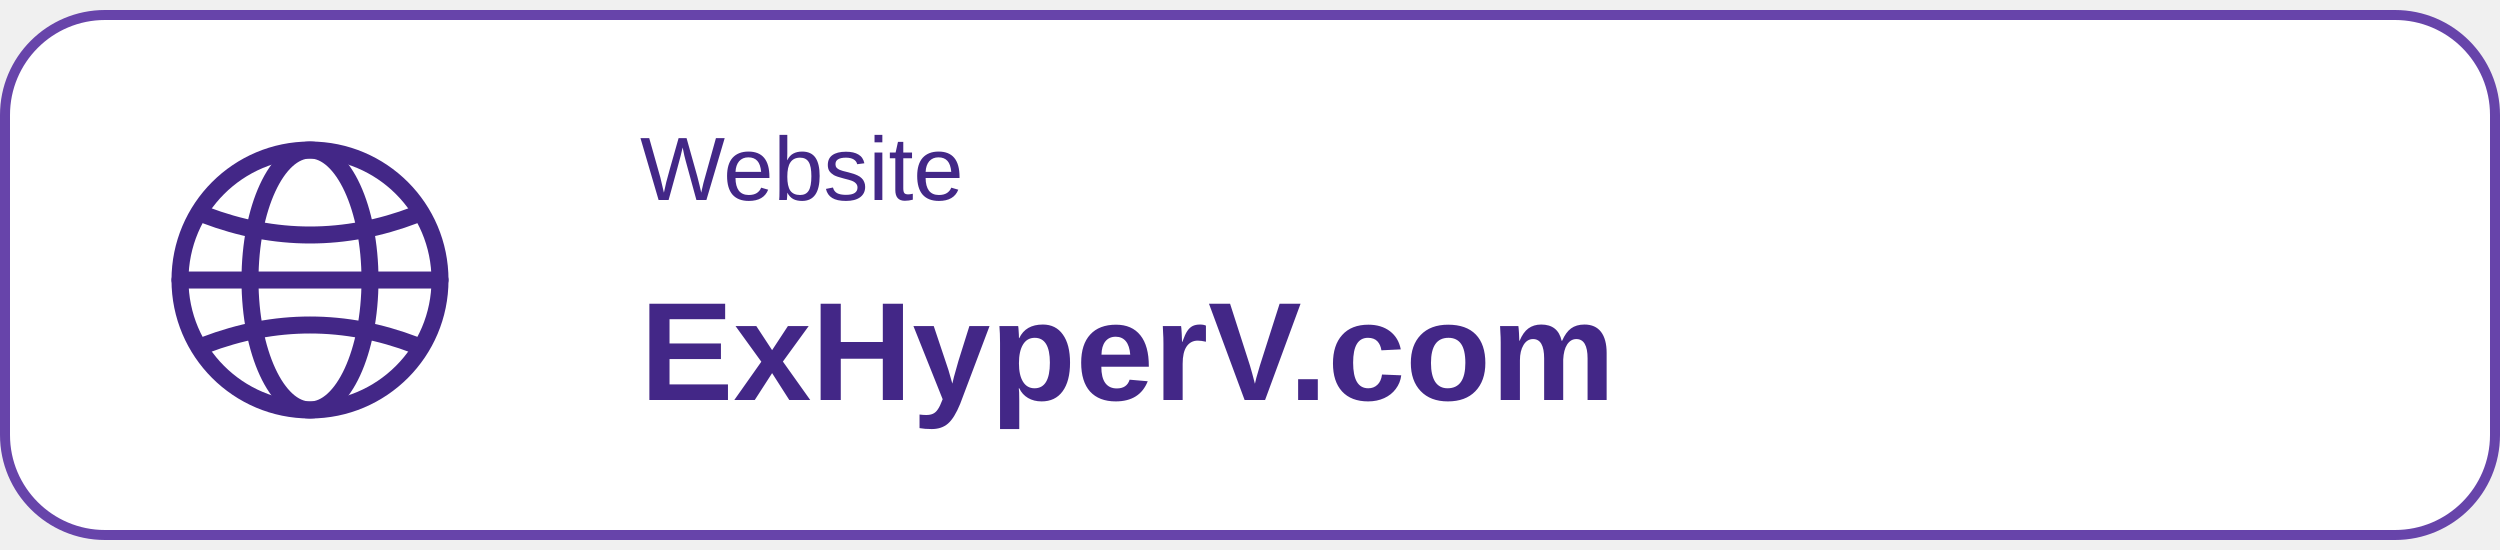
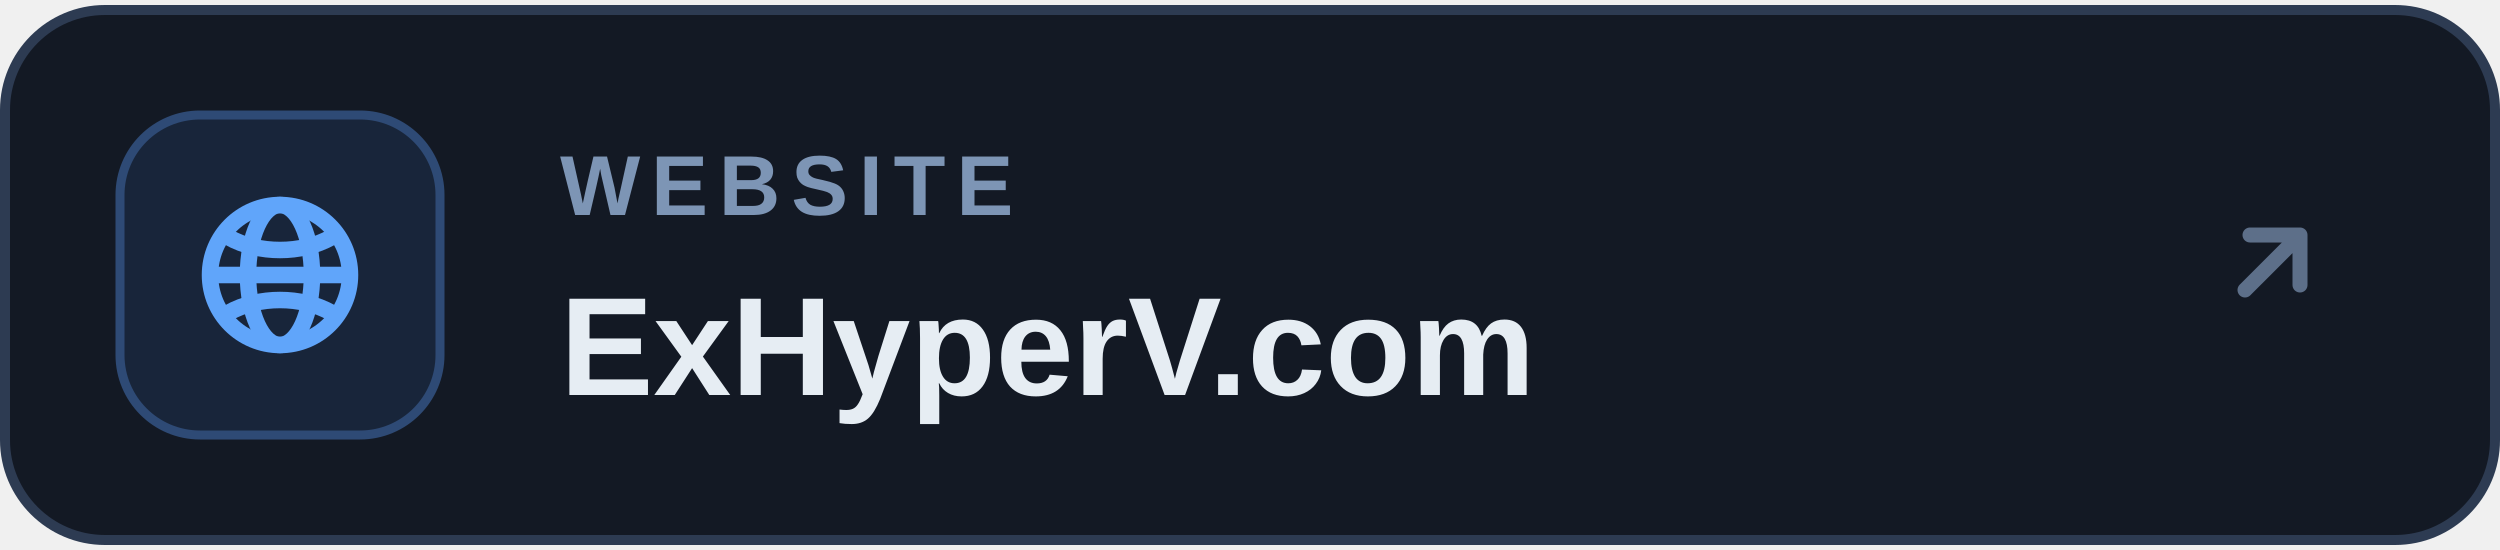
- <svg xmlns="http://www.w3.org/2000/svg" width="250" height="55" viewBox="0 0 250 53">
-   <rect x=".5" y=".5" width="249" height="52" rx="10" fill="#fff" stroke="#6744aa" />
-   <g fill="none" stroke="#432787" stroke-width="1.7" stroke-linecap="round" stroke-linejoin="round">
-     <circle cx="31" cy="27" r="13" />
-     <ellipse cx="31" cy="27" rx="6" ry="13" />
-     <path d="M18 27h26 M20.5 20.5q10.5 4 21 0 M20.5 33.5q10.5-4 21 0" />
+ <svg xmlns="http://www.w3.org/2000/svg" width="250" height="55" viewBox="0 0 250 55" role="img" aria-label="Website: ExHyperV.com">
+   <rect x="0.5" y="1" width="249" height="53" rx="10" fill="#131924" stroke="#2d3b52" stroke-width="1" />
+   <rect x="12" y="11.5" width="32" height="32" rx="8" fill="#18253a" stroke="#2e4a75" stroke-width="0.9" />
+   <g transform="translate(19, 18.5)" fill="none" stroke="#60a5fa" stroke-width="1.65" stroke-linecap="round" stroke-linejoin="round">
+     <circle cx="9" cy="9" r="7" />
+     <ellipse cx="9" cy="9" rx="3.2" ry="7" />
+     <path d="M2.2 9h13.6M3.8 5.2c1.6.9 3.4 1.3 5.2 1.3s3.6-.4 5.2-1.3M3.8 12.8c1.6-.9 3.4-1.3 5.2-1.3s3.6.4 5.2 1.3" />
  </g>
-   <g fill="#432787" font-family="Arial, sans-serif">
-     <text x="64" y="19" font-size="9" font-weight="400">Website</text>
-     <text x="64" y="39" font-size="14" font-weight="700">ExHyperV.com</text>
-   </g>
+   <text x="56" y="21.5" font-family="'Segoe UI', -apple-system, Arial, sans-serif" font-size="8.5" font-weight="600" letter-spacing="1.1" fill="#7d95b5">WEBSITE</text>
+   <text x="56" y="39.5" font-family="'Segoe UI', -apple-system, Arial, sans-serif" font-size="14" font-weight="700" fill="#e6edf3">ExHyperV.com</text>
+   <path d="M225 23.5h5v5m0-5-5.5 5.5" fill="none" stroke="#5d6f89" stroke-width="1.5" stroke-linecap="round" stroke-linejoin="round" />
</svg>
